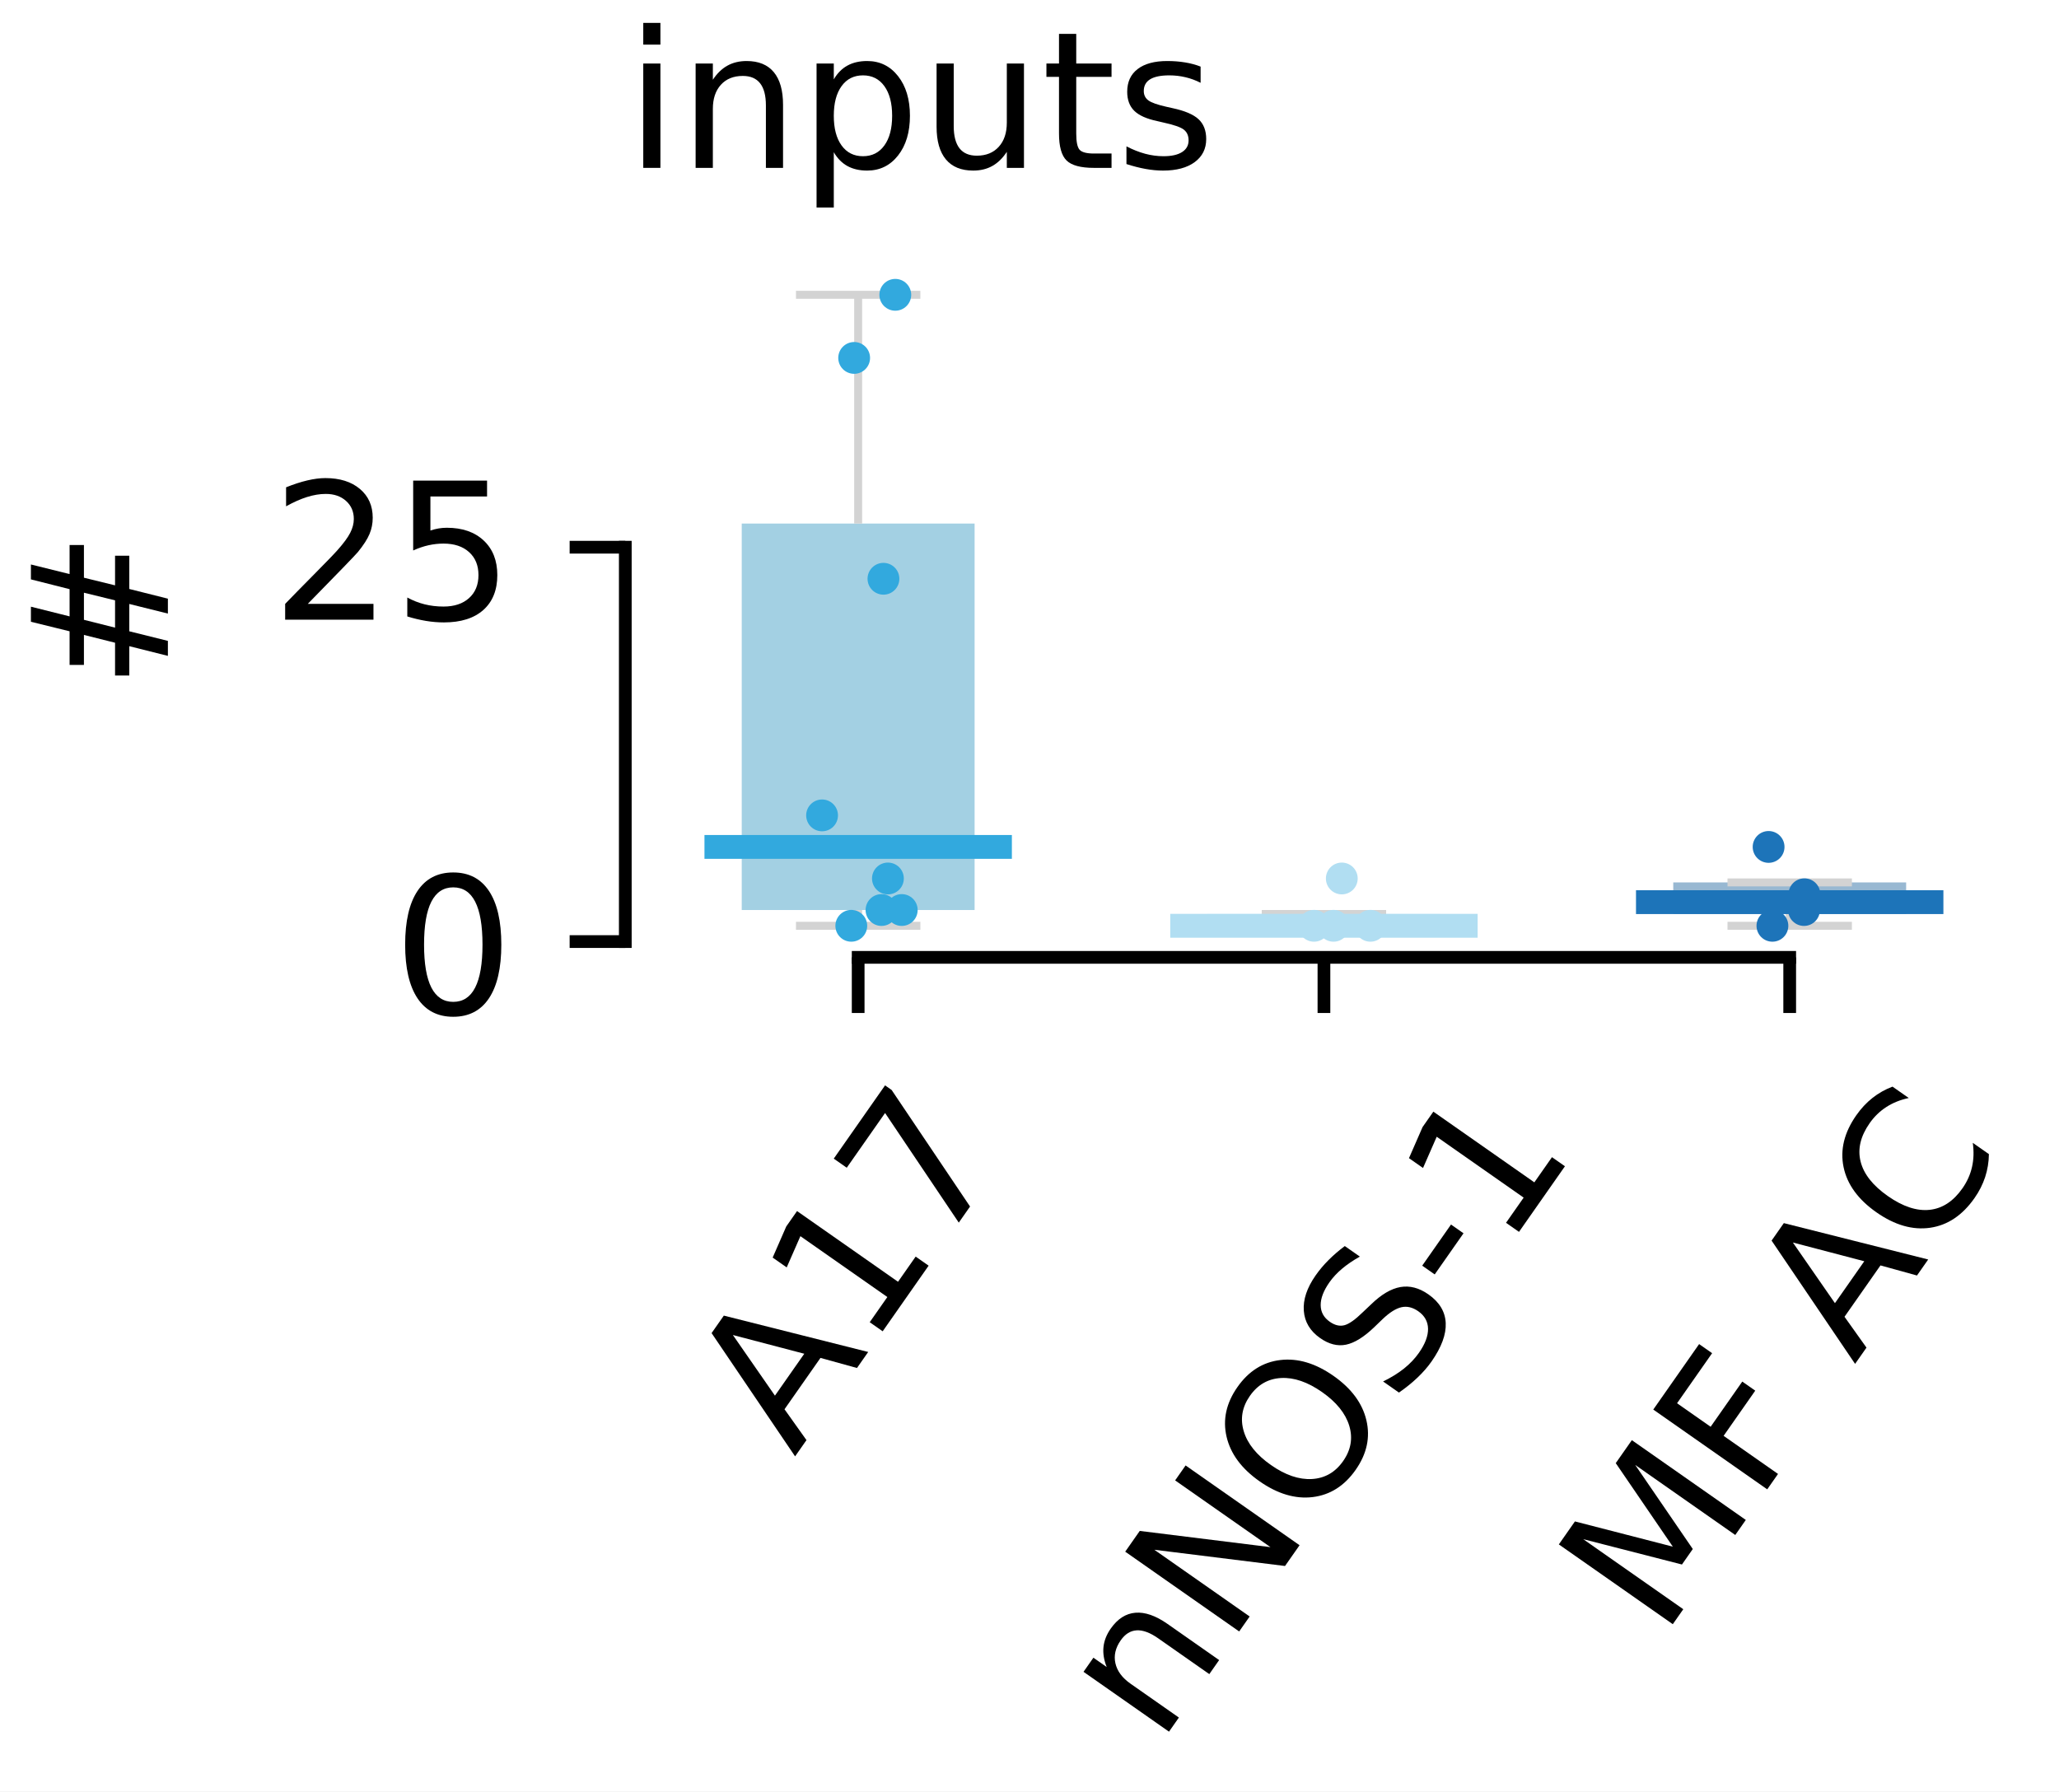
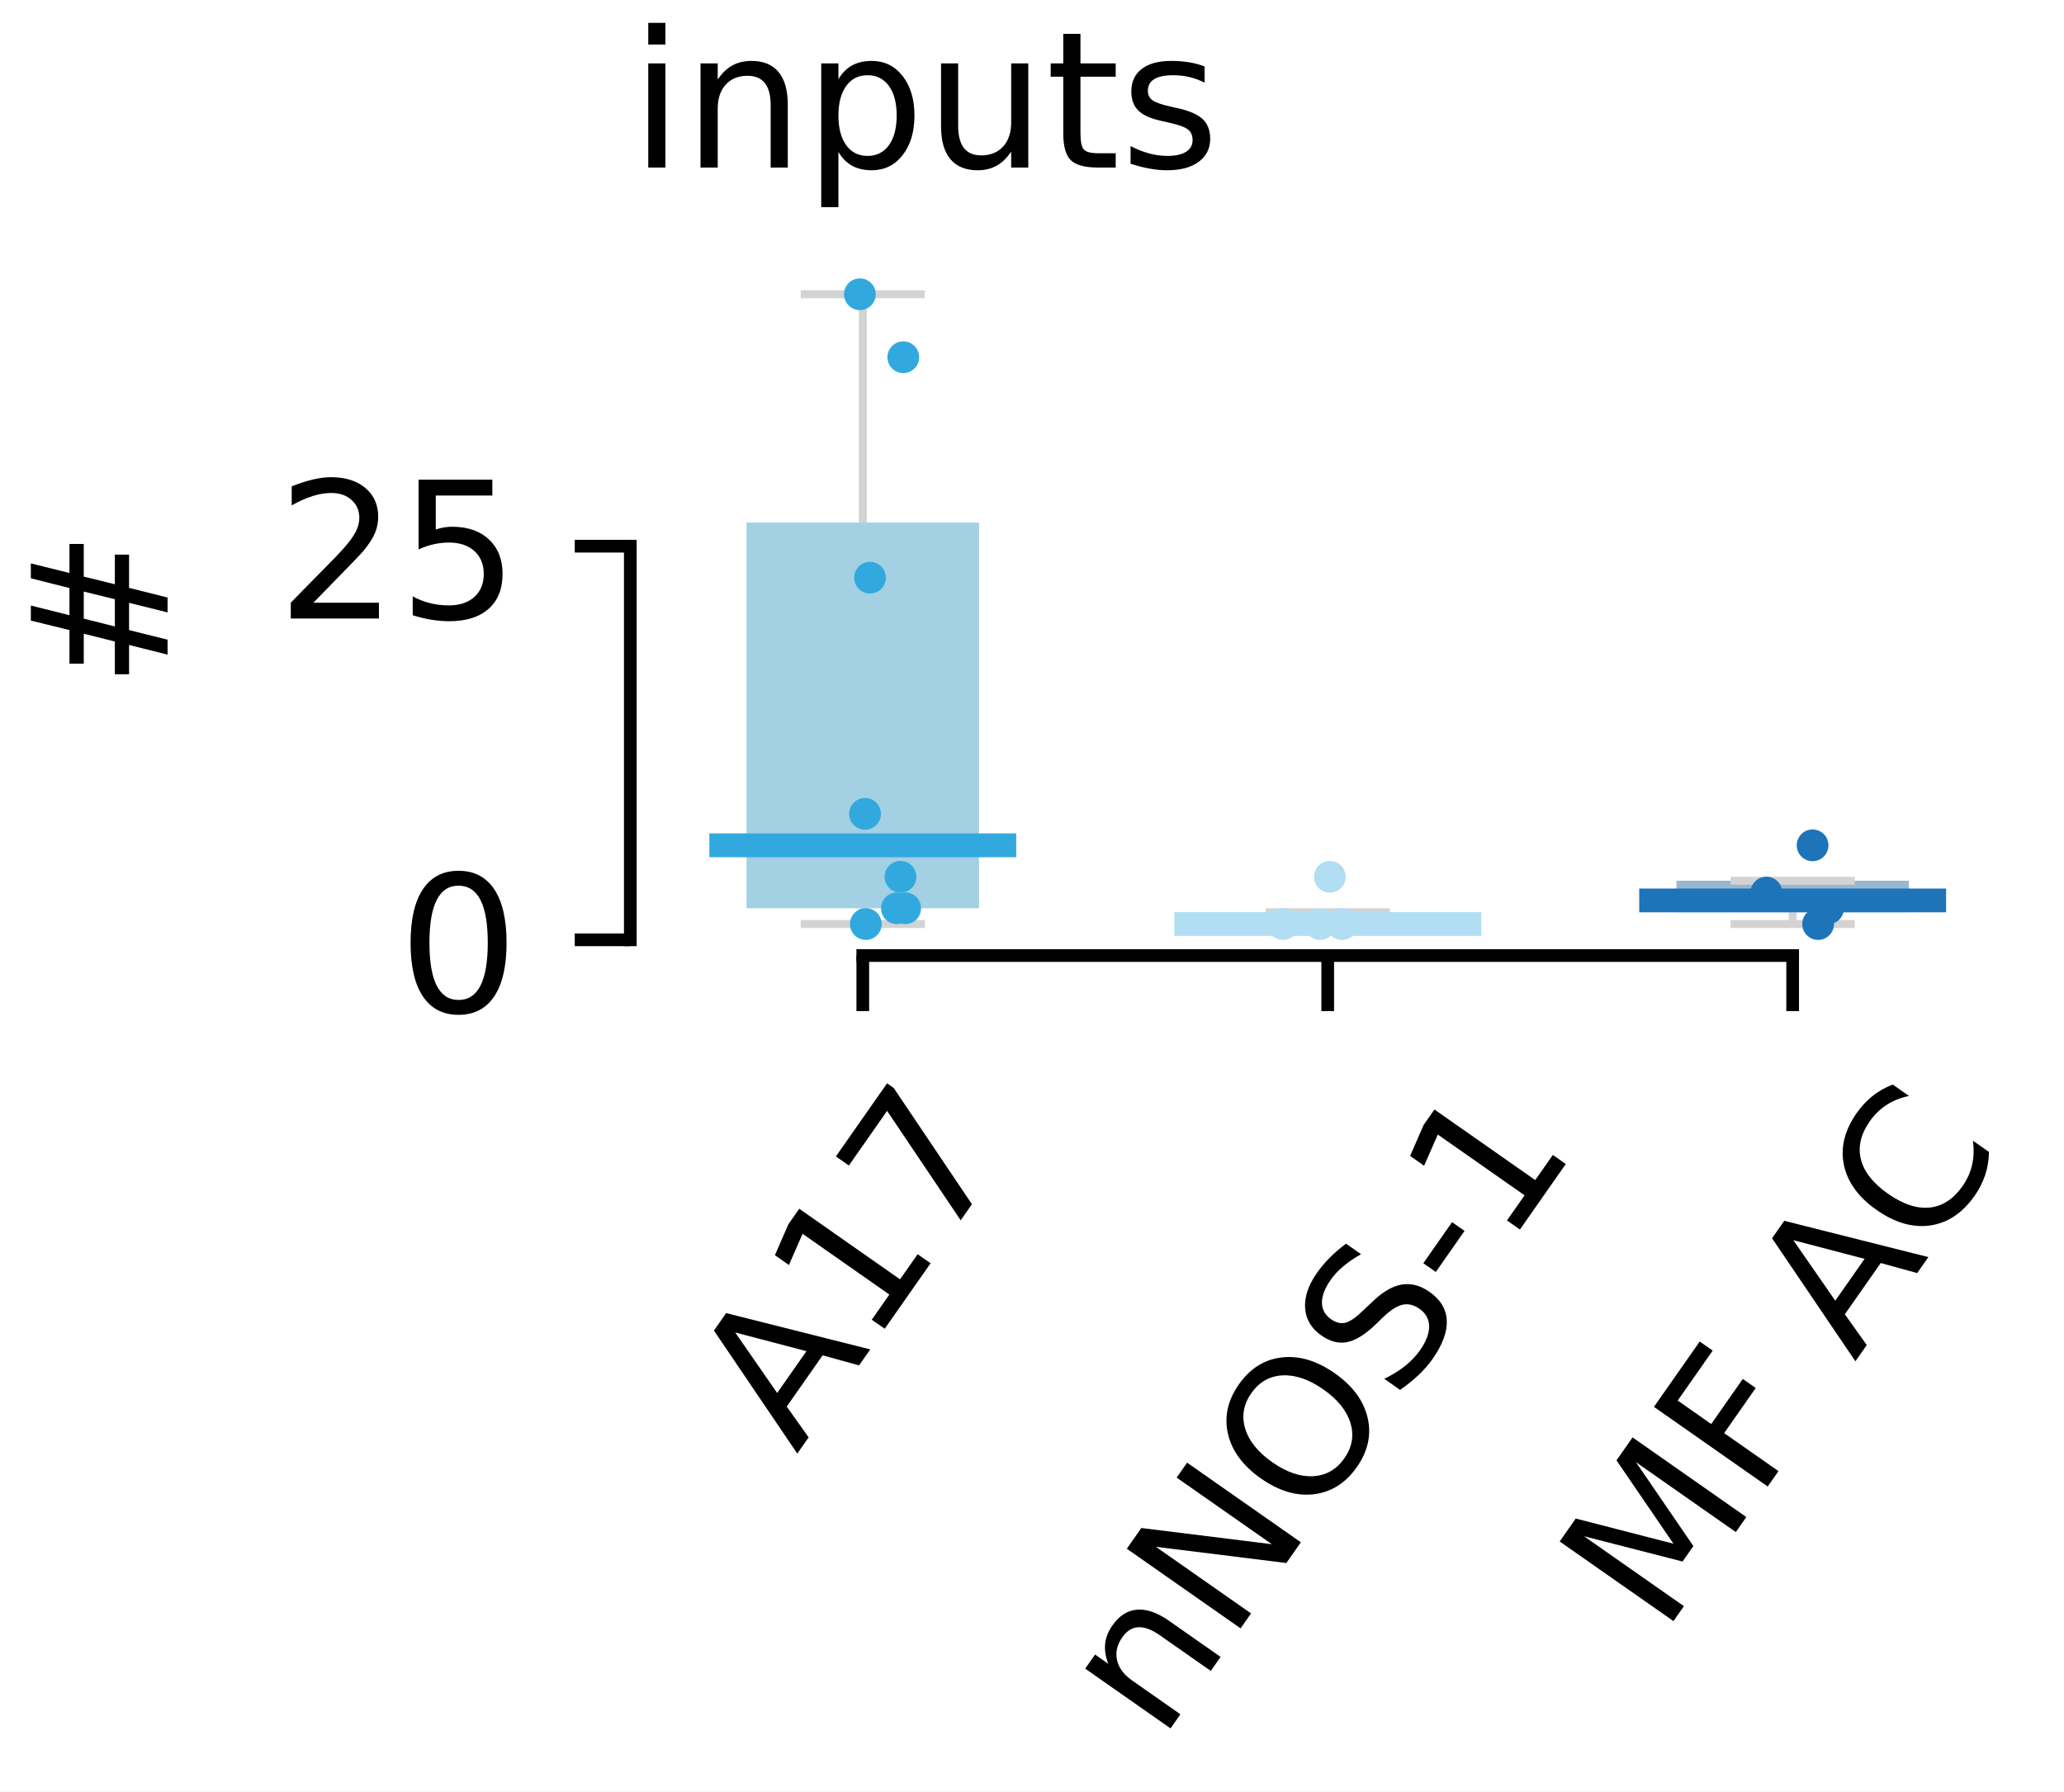
- <svg xmlns="http://www.w3.org/2000/svg" xmlns:xlink="http://www.w3.org/1999/xlink" width="129.488pt" height="112.676pt" viewBox="0 0 129.488 112.676" version="1.1">
+ <svg xmlns="http://www.w3.org/2000/svg" xmlns:xlink="http://www.w3.org/1999/xlink" width="130.033pt" height="112.897pt" viewBox="0 0 130.033 112.897" version="1.1">
  <defs>
    <style type="text/css">*{stroke-linejoin: round; stroke-linecap: butt}</style>
  </defs>
  <g id="figure_1">
    <g id="patch_1">
-       <path d="M 0 112.676  L 129.488 112.676  L 129.488 0  L 0 0  z " style="fill: #ffffff" />
+       <path d="M 0 112.897  L 130.033 112.897  L 130.033 0  L 0 0  z " style="fill: #ffffff" />
    </g>
    <g id="axes_1">
      <g id="patch_2">
-         <path d="M 39.324 60.212  L 127.198 60.212  L 127.198 16.558  L 39.324 16.558  z " style="fill: #ffffff" />
+         <path d="M 39.71 60.212  L 127.584 60.212  L 127.584 16.558  L 39.71 16.558  z " style="fill: #ffffff" />
      </g>
      <g id="matplotlib.axis_1">
        <g id="xtick_1">
          <g id="line2d_1">
            <defs>
-               <path id="mb92d33b26d" d="M 0 0  L 0 3.5  " style="stroke: #000000; stroke-width: 0.8" />
+               <path id="m9e0cc4637c" d="M 0 0  L 0 3.5  " style="stroke: #000000; stroke-width: 0.8" />
            </defs>
            <g>
-               <use xlink:href="#mb92d33b26d" x="53.969" y="60.212" style="stroke: #000000; stroke-width: 0.8" />
+               <use xlink:href="#m9e0cc4637c" x="54.356" y="60.212" style="stroke: #000000; stroke-width: 0.8" />
            </g>
          </g>
          <g id="text_1">
-             <g transform="translate(49.94841 91.67428) rotate(-55) scale(0.12 -0.12)">
-               <defs>
-                 <path id="DejaVuSans-41" d="M 2188 4044  L 1331 1722  L 3047 1722  L 2188 4044  z M 1831 4666  L 2547 4666  L 4325 0  L 3669 0  L 3244 1197  L 1141 1197  L 716 0  L 50 0  L 1831 4666  z " transform="scale(0.015625)" />
-                 <path id="DejaVuSans-31" d="M 794 531  L 1825 531  L 1825 4091  L 703 3866  L 703 4441  L 1819 4666  L 2450 4666  L 2450 531  L 3481 531  L 3481 0  L 794 0  L 794 531  z " transform="scale(0.015625)" />
-                 <path id="DejaVuSans-37" d="M 525 4666  L 3525 4666  L 3525 4397  L 1831 0  L 1172 0  L 2766 4134  L 525 4134  L 525 4666  z " transform="scale(0.015625)" />
-               </defs>
-               <use xlink:href="#DejaVuSans-41" />
-               <use xlink:href="#DejaVuSans-31" transform="translate(68.4082 0)" />
-               <use xlink:href="#DejaVuSans-37" transform="translate(132.0312 0)" />
+             <g transform="translate(50.17569 91.67374) rotate(-55) scale(0.12 -0.12)">
+               <defs>
+                 <path id="DejaVuSans-24" d="M 2188 4044  L 1331 1722  L 3047 1722  L 2188 4044  z M 1831 4666  L 2547 4666  L 4325 0  L 3669 0  L 3244 1197  L 1141 1197  L 716 0  L 50 0  L 1831 4666  z " transform="scale(0.015625)" />
+                 <path id="DejaVuSans-14" d="M 794 531  L 1825 531  L 1825 4091  L 703 3866  L 703 4441  L 1819 4666  L 2450 4666  L 2450 531  L 3481 531  L 3481 0  L 794 0  L 794 531  z " transform="scale(0.015625)" />
+                 <path id="DejaVuSans-1a" d="M 525 4666  L 3525 4666  L 3525 4397  L 1831 0  L 1172 0  L 2766 4134  L 525 4134  L 525 4666  z " transform="scale(0.015625)" />
+               </defs>
+               <use xlink:href="#DejaVuSans-24" />
+               <use xlink:href="#DejaVuSans-14" transform="translate(68.40625 0)" />
+               <use xlink:href="#DejaVuSans-1a" transform="translate(132.0312 0)" />
            </g>
          </g>
        </g>
        <g id="xtick_2">
          <g id="line2d_2">
            <g>
-               <use xlink:href="#mb92d33b26d" x="83.261" y="60.212" style="stroke: #000000; stroke-width: 0.8" />
+               <use xlink:href="#m9e0cc4637c" x="83.647" y="60.212" style="stroke: #000000; stroke-width: 0.8" />
            </g>
          </g>
          <g id="text_2">
-             <g transform="translate(72.89241 109.8042) rotate(-55) scale(0.12 -0.12)">
-               <defs>
-                 <path id="DejaVuSans-6e" d="M 3513 2113  L 3513 0  L 2938 0  L 2938 2094  Q 2938 2591 2744 2837  Q 2550 3084 2163 3084  Q 1697 3084 1428 2787  Q 1159 2491 1159 1978  L 1159 0  L 581 0  L 581 3500  L 1159 3500  L 1159 2956  Q 1366 3272 1645 3428  Q 1925 3584 2291 3584  Q 2894 3584 3203 3211  Q 3513 2838 3513 2113  z " transform="scale(0.015625)" />
-                 <path id="DejaVuSans-4e" d="M 628 4666  L 1478 4666  L 3547 763  L 3547 4666  L 4159 4666  L 4159 0  L 3309 0  L 1241 3903  L 1241 0  L 628 0  L 628 4666  z " transform="scale(0.015625)" />
-                 <path id="DejaVuSans-4f" d="M 2522 4238  Q 1834 4238 1429 3725  Q 1025 3213 1025 2328  Q 1025 1447 1429 934  Q 1834 422 2522 422  Q 3209 422 3611 934  Q 4013 1447 4013 2328  Q 4013 3213 3611 3725  Q 3209 4238 2522 4238  z M 2522 4750  Q 3503 4750 4090 4092  Q 4678 3434 4678 2328  Q 4678 1225 4090 567  Q 3503 -91 2522 -91  Q 1538 -91 948 565  Q 359 1222 359 2328  Q 359 3434 948 4092  Q 1538 4750 2522 4750  z " transform="scale(0.015625)" />
-                 <path id="DejaVuSans-53" d="M 3425 4513  L 3425 3897  Q 3066 4069 2747 4153  Q 2428 4238 2131 4238  Q 1616 4238 1336 4038  Q 1056 3838 1056 3469  Q 1056 3159 1242 3001  Q 1428 2844 1947 2747  L 2328 2669  Q 3034 2534 3370 2195  Q 3706 1856 3706 1288  Q 3706 609 3251 259  Q 2797 -91 1919 -91  Q 1588 -91 1214 -16  Q 841 59 441 206  L 441 856  Q 825 641 1194 531  Q 1563 422 1919 422  Q 2459 422 2753 634  Q 3047 847 3047 1241  Q 3047 1584 2836 1778  Q 2625 1972 2144 2069  L 1759 2144  Q 1053 2284 737 2584  Q 422 2884 422 3419  Q 422 4038 858 4394  Q 1294 4750 2059 4750  Q 2388 4750 2728 4690  Q 3069 4631 3425 4513  z " transform="scale(0.015625)" />
-                 <path id="DejaVuSans-2d" d="M 313 2009  L 1997 2009  L 1997 1497  L 313 1497  L 313 2009  z " transform="scale(0.015625)" />
-               </defs>
-               <use xlink:href="#DejaVuSans-6e" />
-               <use xlink:href="#DejaVuSans-4e" transform="translate(63.37891 0)" />
-               <use xlink:href="#DejaVuSans-4f" transform="translate(138.1836 0)" />
-               <use xlink:href="#DejaVuSans-53" transform="translate(216.8945 0)" />
-               <use xlink:href="#DejaVuSans-2d" transform="translate(280.3711 0)" />
-               <use xlink:href="#DejaVuSans-31" transform="translate(316.4551 0)" />
+             <g transform="translate(73.11969 109.8036) rotate(-55) scale(0.12 -0.12)">
+               <defs>
+                 <path id="DejaVuSans-51" d="M 3513 2113  L 3513 0  L 2938 0  L 2938 2094  Q 2938 2591 2744 2837  Q 2550 3084 2163 3084  Q 1697 3084 1428 2787  Q 1159 2491 1159 1978  L 1159 0  L 581 0  L 581 3500  L 1159 3500  L 1159 2956  Q 1366 3272 1645 3428  Q 1925 3584 2291 3584  Q 2894 3584 3203 3211  Q 3513 2838 3513 2113  z " transform="scale(0.015625)" />
+                 <path id="DejaVuSans-31" d="M 628 4666  L 1478 4666  L 3547 763  L 3547 4666  L 4159 4666  L 4159 0  L 3309 0  L 1241 3903  L 1241 0  L 628 0  L 628 4666  z " transform="scale(0.015625)" />
+                 <path id="DejaVuSans-32" d="M 2522 4238  Q 1834 4238 1429 3725  Q 1025 3213 1025 2328  Q 1025 1447 1429 934  Q 1834 422 2522 422  Q 3209 422 3611 934  Q 4013 1447 4013 2328  Q 4013 3213 3611 3725  Q 3209 4238 2522 4238  z M 2522 4750  Q 3503 4750 4090 4092  Q 4678 3434 4678 2328  Q 4678 1225 4090 567  Q 3503 -91 2522 -91  Q 1538 -91 948 565  Q 359 1222 359 2328  Q 359 3434 948 4092  Q 1538 4750 2522 4750  z " transform="scale(0.015625)" />
+                 <path id="DejaVuSans-36" d="M 3425 4513  L 3425 3897  Q 3066 4069 2747 4153  Q 2428 4238 2131 4238  Q 1616 4238 1336 4038  Q 1056 3838 1056 3469  Q 1056 3159 1242 3001  Q 1428 2844 1947 2747  L 2328 2669  Q 3034 2534 3370 2195  Q 3706 1856 3706 1288  Q 3706 609 3251 259  Q 2797 -91 1919 -91  Q 1588 -91 1214 -16  Q 841 59 441 206  L 441 856  Q 825 641 1194 531  Q 1563 422 1919 422  Q 2459 422 2753 634  Q 3047 847 3047 1241  Q 3047 1584 2836 1778  Q 2625 1972 2144 2069  L 1759 2144  Q 1053 2284 737 2584  Q 422 2884 422 3419  Q 422 4038 858 4394  Q 1294 4750 2059 4750  Q 2388 4750 2728 4690  Q 3069 4631 3425 4513  z " transform="scale(0.015625)" />
+                 <path id="DejaVuSans-10" d="M 313 2009  L 1997 2009  L 1997 1497  L 313 1497  L 313 2009  z " transform="scale(0.015625)" />
+               </defs>
+               <use xlink:href="#DejaVuSans-51" />
+               <use xlink:href="#DejaVuSans-31" transform="translate(63.375 0)" />
+               <use xlink:href="#DejaVuSans-32" transform="translate(138.1875 0)" />
+               <use xlink:href="#DejaVuSans-36" transform="translate(216.9062 0)" />
+               <use xlink:href="#DejaVuSans-10" transform="translate(280.3906 0)" />
+               <use xlink:href="#DejaVuSans-14" transform="translate(316.4688 0)" />
            </g>
          </g>
        </g>
        <g id="xtick_3">
          <g id="line2d_3">
            <g>
-               <use xlink:href="#mb92d33b26d" x="112.552" y="60.212" style="stroke: #000000; stroke-width: 0.8" />
+               <use xlink:href="#m9e0cc4637c" x="112.938" y="60.212" style="stroke: #000000; stroke-width: 0.8" />
            </g>
          </g>
          <g id="text_3">
-             <g transform="translate(104.525 103.1168) rotate(-55) scale(0.12 -0.12)">
-               <defs>
-                 <path id="DejaVuSans-4d" d="M 628 4666  L 1569 4666  L 2759 1491  L 3956 4666  L 4897 4666  L 4897 0  L 4281 0  L 4281 4097  L 3078 897  L 2444 897  L 1241 4097  L 1241 0  L 628 0  L 628 4666  z " transform="scale(0.015625)" />
-                 <path id="DejaVuSans-46" d="M 628 4666  L 3309 4666  L 3309 4134  L 1259 4134  L 1259 2759  L 3109 2759  L 3109 2228  L 1259 2228  L 1259 0  L 628 0  L 628 4666  z " transform="scale(0.015625)" />
-                 <path id="DejaVuSans-20" transform="scale(0.015625)" />
-                 <path id="DejaVuSans-43" d="M 4122 4306  L 4122 3641  Q 3803 3938 3442 4084  Q 3081 4231 2675 4231  Q 1875 4231 1450 3742  Q 1025 3253 1025 2328  Q 1025 1406 1450 917  Q 1875 428 2675 428  Q 3081 428 3442 575  Q 3803 722 4122 1019  L 4122 359  Q 3791 134 3420 21  Q 3050 -91 2638 -91  Q 1578 -91 968 557  Q 359 1206 359 2328  Q 359 3453 968 4101  Q 1578 4750 2638 4750  Q 3056 4750 3426 4639  Q 3797 4528 4122 4306  z " transform="scale(0.015625)" />
-               </defs>
-               <use xlink:href="#DejaVuSans-4d" />
-               <use xlink:href="#DejaVuSans-46" transform="translate(86.2793 0)" />
-               <use xlink:href="#DejaVuSans-20" transform="translate(143.7988 0)" />
-               <use xlink:href="#DejaVuSans-41" transform="translate(175.5859 0)" />
-               <use xlink:href="#DejaVuSans-43" transform="translate(242.2441 0)" />
+             <g transform="translate(104.7523 103.1163) rotate(-55) scale(0.12 -0.12)">
+               <defs>
+                 <path id="DejaVuSans-30" d="M 628 4666  L 1569 4666  L 2759 1491  L 3956 4666  L 4897 4666  L 4897 0  L 4281 0  L 4281 4097  L 3078 897  L 2444 897  L 1241 4097  L 1241 0  L 628 0  L 628 4666  z " transform="scale(0.015625)" />
+                 <path id="DejaVuSans-29" d="M 628 4666  L 3309 4666  L 3309 4134  L 1259 4134  L 1259 2759  L 3109 2759  L 3109 2228  L 1259 2228  L 1259 0  L 628 0  L 628 4666  z " transform="scale(0.015625)" />
+                 <path id="DejaVuSans-3" transform="scale(0.015625)" />
+                 <path id="DejaVuSans-26" d="M 4122 4306  L 4122 3641  Q 3803 3938 3442 4084  Q 3081 4231 2675 4231  Q 1875 4231 1450 3742  Q 1025 3253 1025 2328  Q 1025 1406 1450 917  Q 1875 428 2675 428  Q 3081 428 3442 575  Q 3803 722 4122 1019  L 4122 359  Q 3791 134 3420 21  Q 3050 -91 2638 -91  Q 1578 -91 968 557  Q 359 1206 359 2328  Q 359 3453 968 4101  Q 1578 4750 2638 4750  Q 3056 4750 3426 4639  Q 3797 4528 4122 4306  z " transform="scale(0.015625)" />
+               </defs>
+               <use xlink:href="#DejaVuSans-30" />
+               <use xlink:href="#DejaVuSans-29" transform="translate(86.28125 0)" />
+               <use xlink:href="#DejaVuSans-3" transform="translate(143.7969 0)" />
+               <use xlink:href="#DejaVuSans-24" transform="translate(175.5781 0)" />
+               <use xlink:href="#DejaVuSans-26" transform="translate(242.2344 0)" />
            </g>
          </g>
        </g>
      </g>
      <g id="matplotlib.axis_2">
        <g id="ytick_1">
          <g id="line2d_4">
            <defs>
-               <path id="mf2dbd1fe71" d="M 0 0  L -3.5 0  " style="stroke: #000000; stroke-width: 0.8" />
+               <path id="mb44d41c702" d="M 0 0  L -3.5 0  " style="stroke: #000000; stroke-width: 0.8" />
            </defs>
            <g>
-               <use xlink:href="#mf2dbd1fe71" x="39.324" y="59.22" style="stroke: #000000; stroke-width: 0.8" />
+               <use xlink:href="#mb44d41c702" x="39.71" y="59.22" style="stroke: #000000; stroke-width: 0.8" />
            </g>
          </g>
          <g id="text_4">
-             <g transform="translate(24.68875 63.7786) scale(0.12 -0.12)">
-               <defs>
-                 <path id="DejaVuSans-30" d="M 2034 4250  Q 1547 4250 1301 3770  Q 1056 3291 1056 2328  Q 1056 1369 1301 889  Q 1547 409 2034 409  Q 2525 409 2770 889  Q 3016 1369 3016 2328  Q 3016 3291 2770 3770  Q 2525 4250 2034 4250  z M 2034 4750  Q 2819 4750 3233 4129  Q 3647 3509 3647 2328  Q 3647 1150 3233 529  Q 2819 -91 2034 -91  Q 1250 -91 836 529  Q 422 1150 422 2328  Q 422 3509 836 4129  Q 1250 4750 2034 4750  z " transform="scale(0.015625)" />
-               </defs>
-               <use xlink:href="#DejaVuSans-30" />
+             <g transform="translate(25.075 63.77814) scale(0.12 -0.12)">
+               <defs>
+                 <path id="DejaVuSans-13" d="M 2034 4250  Q 1547 4250 1301 3770  Q 1056 3291 1056 2328  Q 1056 1369 1301 889  Q 1547 409 2034 409  Q 2525 409 2770 889  Q 3016 1369 3016 2328  Q 3016 3291 2770 3770  Q 2525 4250 2034 4250  z M 2034 4750  Q 2819 4750 3233 4129  Q 3647 3509 3647 2328  Q 3647 1150 3233 529  Q 2819 -91 2034 -91  Q 1250 -91 836 529  Q 422 1150 422 2328  Q 422 3509 836 4129  Q 1250 4750 2034 4750  z " transform="scale(0.015625)" />
+               </defs>
+               <use xlink:href="#DejaVuSans-13" />
            </g>
          </g>
        </g>
        <g id="ytick_2">
          <g id="line2d_5">
            <g>
-               <use xlink:href="#mf2dbd1fe71" x="39.324" y="34.416" style="stroke: #000000; stroke-width: 0.8" />
+               <use xlink:href="#mb44d41c702" x="39.71" y="34.416" style="stroke: #000000; stroke-width: 0.8" />
            </g>
          </g>
          <g id="text_5">
-             <g transform="translate(17.05375 38.97545) scale(0.12 -0.12)">
-               <defs>
-                 <path id="DejaVuSans-32" d="M 1228 531  L 3431 531  L 3431 0  L 469 0  L 469 531  Q 828 903 1448 1529  Q 2069 2156 2228 2338  Q 2531 2678 2651 2914  Q 2772 3150 2772 3378  Q 2772 3750 2511 3984  Q 2250 4219 1831 4219  Q 1534 4219 1204 4116  Q 875 4013 500 3803  L 500 4441  Q 881 4594 1212 4672  Q 1544 4750 1819 4750  Q 2544 4750 2975 4387  Q 3406 4025 3406 3419  Q 3406 3131 3298 2873  Q 3191 2616 2906 2266  Q 2828 2175 2409 1742  Q 1991 1309 1228 531  z " transform="scale(0.015625)" />
-                 <path id="DejaVuSans-35" d="M 691 4666  L 3169 4666  L 3169 4134  L 1269 4134  L 1269 2991  Q 1406 3038 1543 3061  Q 1681 3084 1819 3084  Q 2600 3084 3056 2656  Q 3513 2228 3513 1497  Q 3513 744 3044 326  Q 2575 -91 1722 -91  Q 1428 -91 1123 -41  Q 819 9 494 109  L 494 744  Q 775 591 1075 516  Q 1375 441 1709 441  Q 2250 441 2565 725  Q 2881 1009 2881 1497  Q 2881 1984 2565 2268  Q 2250 2553 1709 2553  Q 1456 2553 1204 2497  Q 953 2441 691 2322  L 691 4666  z " transform="scale(0.015625)" />
-               </defs>
-               <use xlink:href="#DejaVuSans-32" />
-               <use xlink:href="#DejaVuSans-35" transform="translate(63.62305 0)" />
+             <g transform="translate(17.44 38.97499) scale(0.12 -0.12)">
+               <defs>
+                 <path id="DejaVuSans-15" d="M 1228 531  L 3431 531  L 3431 0  L 469 0  L 469 531  Q 828 903 1448 1529  Q 2069 2156 2228 2338  Q 2531 2678 2651 2914  Q 2772 3150 2772 3378  Q 2772 3750 2511 3984  Q 2250 4219 1831 4219  Q 1534 4219 1204 4116  Q 875 4013 500 3803  L 500 4441  Q 881 4594 1212 4672  Q 1544 4750 1819 4750  Q 2544 4750 2975 4387  Q 3406 4025 3406 3419  Q 3406 3131 3298 2873  Q 3191 2616 2906 2266  Q 2828 2175 2409 1742  Q 1991 1309 1228 531  z " transform="scale(0.015625)" />
+                 <path id="DejaVuSans-18" d="M 691 4666  L 3169 4666  L 3169 4134  L 1269 4134  L 1269 2991  Q 1406 3038 1543 3061  Q 1681 3084 1819 3084  Q 2600 3084 3056 2656  Q 3513 2228 3513 1497  Q 3513 744 3044 326  Q 2575 -91 1722 -91  Q 1428 -91 1123 -41  Q 819 9 494 109  L 494 744  Q 775 591 1075 516  Q 1375 441 1709 441  Q 2250 441 2565 725  Q 2881 1009 2881 1497  Q 2881 1984 2565 2268  Q 2250 2553 1709 2553  Q 1456 2553 1204 2497  Q 953 2441 691 2322  L 691 4666  z " transform="scale(0.015625)" />
+               </defs>
+               <use xlink:href="#DejaVuSans-15" />
+               <use xlink:href="#DejaVuSans-18" transform="translate(63.625 0)" />
            </g>
          </g>
        </g>
        <g id="text_6">
-           <g transform="translate(10.55813 43.41271) rotate(-90) scale(0.12 -0.12)">
+           <g transform="translate(10.55719 43.41271) rotate(-90) scale(0.12 -0.12)">
            <defs>
-               <path id="DejaVuSans-23" d="M 3272 2816  L 2363 2816  L 2100 1772  L 3016 1772  L 3272 2816  z M 2803 4594  L 2478 3297  L 3391 3297  L 3719 4594  L 4219 4594  L 3897 3297  L 4872 3297  L 4872 2816  L 3775 2816  L 3519 1772  L 4513 1772  L 4513 1294  L 3397 1294  L 3072 0  L 2572 0  L 2894 1294  L 1978 1294  L 1656 0  L 1153 0  L 1478 1294  L 494 1294  L 494 1772  L 1594 1772  L 1856 2816  L 850 2816  L 850 3297  L 1978 3297  L 2297 4594  L 2803 4594  z " transform="scale(0.015625)" />
+               <path id="DejaVuSans-6" d="M 3272 2816  L 2363 2816  L 2100 1772  L 3016 1772  L 3272 2816  z M 2803 4594  L 2478 3297  L 3391 3297  L 3719 4594  L 4219 4594  L 3897 3297  L 4872 3297  L 4872 2816  L 3775 2816  L 3519 1772  L 4513 1772  L 4513 1294  L 3397 1294  L 3072 0  L 2572 0  L 2894 1294  L 1978 1294  L 1656 0  L 1153 0  L 1478 1294  L 494 1294  L 494 1772  L 1594 1772  L 1856 2816  L 850 2816  L 850 3297  L 1978 3297  L 2297 4594  L 2803 4594  z " transform="scale(0.015625)" />
            </defs>
-             <use xlink:href="#DejaVuSans-23" />
+             <use xlink:href="#DejaVuSans-6" />
          </g>
        </g>
      </g>
      <g id="patch_3">
-         <path d="M 46.647 57.235  L 61.292 57.235  L 61.292 32.928  L 46.647 32.928  L 46.647 57.235  z " clip-path="url(#p7cc49c3bf7)" style="fill: #48a1c8; opacity: 0.5" />
+         <path d="M 47.033 57.235  L 61.679 57.235  L 61.679 32.928  L 47.033 32.928  L 47.033 57.235  z " clip-path="url(#pa7738057f3)" style="fill: #48a1c8; opacity: 0.5" />
      </g>
      <g id="line2d_6">
-         <path d="M 53.969 57.235  L 53.969 58.227  " clip-path="url(#p7cc49c3bf7)" style="fill: none; stroke: #d3d3d3; stroke-width: 0.5" />
+         <path d="M 54.356 57.235  L 54.356 58.227  " clip-path="url(#pa7738057f3)" style="fill: none; stroke: #d3d3d3; stroke-width: 0.5" />
      </g>
      <g id="line2d_7">
-         <path d="M 53.969 32.928  L 53.969 18.542  " clip-path="url(#p7cc49c3bf7)" style="fill: none; stroke: #d3d3d3; stroke-width: 0.5" />
+         <path d="M 54.356 32.928  L 54.356 18.542  " clip-path="url(#pa7738057f3)" style="fill: none; stroke: #d3d3d3; stroke-width: 0.5" />
      </g>
      <g id="line2d_8">
-         <path d="M 50.308 58.227  L 57.631 58.227  " clip-path="url(#p7cc49c3bf7)" style="fill: none; stroke: #d3d3d3; stroke-width: 0.5; stroke-linecap: square" />
+         <path d="M 50.694 58.227  L 58.017 58.227  " clip-path="url(#pa7738057f3)" style="fill: none; stroke: #d3d3d3; stroke-width: 0.5; stroke-linecap: square" />
      </g>
      <g id="line2d_9">
-         <path d="M 50.308 18.542  L 57.631 18.542  " clip-path="url(#p7cc49c3bf7)" style="fill: none; stroke: #d3d3d3; stroke-width: 0.5; stroke-linecap: square" />
+         <path d="M 50.694 18.542  L 58.017 18.542  " clip-path="url(#pa7738057f3)" style="fill: none; stroke: #d3d3d3; stroke-width: 0.5; stroke-linecap: square" />
      </g>
      <g id="patch_4">
-         <path d="M 105.229 57.483  L 119.875 57.483  L 119.875 55.499  L 105.229 55.499  L 105.229 57.483  z " clip-path="url(#p7cc49c3bf7)" style="fill: #3172a5; opacity: 0.5" />
+         <path d="M 105.616 57.483  L 120.261 57.483  L 120.261 55.499  L 105.616 55.499  L 105.616 57.483  z " clip-path="url(#pa7738057f3)" style="fill: #3172a5; opacity: 0.5" />
      </g>
      <g id="line2d_10">
-         <path d="M 112.552 57.483  L 112.552 58.227  " clip-path="url(#p7cc49c3bf7)" style="fill: none; stroke: #d3d3d3; stroke-width: 0.5" />
+         <path d="M 112.938 57.483  L 112.938 58.227  " clip-path="url(#pa7738057f3)" style="fill: none; stroke: #d3d3d3; stroke-width: 0.5" />
      </g>
      <g id="line2d_11">
-         <path d="M 112.552 55.499  L 112.552 55.499  " clip-path="url(#p7cc49c3bf7)" style="fill: none; stroke: #d3d3d3; stroke-width: 0.5" />
+         <path d="M 112.938 55.499  L 112.938 55.499  " clip-path="url(#pa7738057f3)" style="fill: none; stroke: #d3d3d3; stroke-width: 0.5" />
      </g>
      <g id="line2d_12">
-         <path d="M 108.891 58.227  L 116.214 58.227  " clip-path="url(#p7cc49c3bf7)" style="fill: none; stroke: #d3d3d3; stroke-width: 0.5; stroke-linecap: square" />
+         <path d="M 109.277 58.227  L 116.6 58.227  " clip-path="url(#pa7738057f3)" style="fill: none; stroke: #d3d3d3; stroke-width: 0.5; stroke-linecap: square" />
      </g>
      <g id="line2d_13">
-         <path d="M 108.891 55.499  L 116.214 55.499  " clip-path="url(#p7cc49c3bf7)" style="fill: none; stroke: #d3d3d3; stroke-width: 0.5; stroke-linecap: square" />
+         <path d="M 109.277 55.499  L 116.6 55.499  " clip-path="url(#pa7738057f3)" style="fill: none; stroke: #d3d3d3; stroke-width: 0.5; stroke-linecap: square" />
      </g>
      <g id="patch_5">
-         <path d="M 75.938 58.227  L 90.584 58.227  L 90.584 57.483  L 75.938 57.483  L 75.938 58.227  z " clip-path="url(#p7cc49c3bf7)" style="fill: #b9dbea; opacity: 0.5" />
+         <path d="M 76.324 58.227  L 90.97 58.227  L 90.97 57.483  L 76.324 57.483  L 76.324 58.227  z " clip-path="url(#pa7738057f3)" style="fill: #b9dbea; opacity: 0.5" />
      </g>
      <g id="line2d_14">
-         <path d="M 83.261 58.227  L 83.261 58.227  " clip-path="url(#p7cc49c3bf7)" style="fill: none; stroke: #d3d3d3; stroke-width: 0.5" />
+         <path d="M 83.647 58.227  L 83.647 58.227  " clip-path="url(#pa7738057f3)" style="fill: none; stroke: #d3d3d3; stroke-width: 0.5" />
      </g>
      <g id="line2d_15">
-         <path d="M 83.261 57.483  L 83.261 57.483  " clip-path="url(#p7cc49c3bf7)" style="fill: none; stroke: #d3d3d3; stroke-width: 0.5" />
+         <path d="M 83.647 57.483  L 83.647 57.483  " clip-path="url(#pa7738057f3)" style="fill: none; stroke: #d3d3d3; stroke-width: 0.5" />
      </g>
      <g id="line2d_16">
-         <path d="M 79.599 58.227  L 86.922 58.227  " clip-path="url(#p7cc49c3bf7)" style="fill: none; stroke: #d3d3d3; stroke-width: 0.5; stroke-linecap: square" />
+         <path d="M 79.986 58.227  L 87.308 58.227  " clip-path="url(#pa7738057f3)" style="fill: none; stroke: #d3d3d3; stroke-width: 0.5; stroke-linecap: square" />
      </g>
      <g id="line2d_17">
-         <path d="M 79.599 57.483  L 86.922 57.483  " clip-path="url(#p7cc49c3bf7)" style="fill: none; stroke: #d3d3d3; stroke-width: 0.5; stroke-linecap: square" />
+         <path d="M 79.986 57.483  L 87.308 57.483  " clip-path="url(#pa7738057f3)" style="fill: none; stroke: #d3d3d3; stroke-width: 0.5; stroke-linecap: square" />
      </g>
      <g id="line2d_18">
-         <path d="M 46.647 53.267  L 61.292 53.267  " clip-path="url(#p7cc49c3bf7)" style="fill: none" />
+         <path d="M 47.033 53.267  L 61.679 53.267  " clip-path="url(#pa7738057f3)" style="fill: none" />
      </g>
      <g id="line2d_19">
-         <path d="M 105.229 56.739  L 119.875 56.739  " clip-path="url(#p7cc49c3bf7)" style="fill: none" />
+         <path d="M 105.616 56.739  L 120.261 56.739  " clip-path="url(#pa7738057f3)" style="fill: none" />
      </g>
      <g id="line2d_20">
-         <path d="M 75.938 58.227  L 90.584 58.227  " clip-path="url(#p7cc49c3bf7)" style="fill: none" />
+         <path d="M 76.324 58.227  L 90.97 58.227  " clip-path="url(#pa7738057f3)" style="fill: none" />
      </g>
      <g id="patch_6">
-         <path d="M 39.324 59.22  L 39.324 34.416  " style="fill: none; stroke: #000000; stroke-width: 0.8; stroke-linejoin: miter; stroke-linecap: square" />
+         <path d="M 39.71 59.22  L 39.71 34.416  " style="fill: none; stroke: #000000; stroke-width: 0.8; stroke-linejoin: miter; stroke-linecap: square" />
      </g>
      <g id="patch_7">
-         <path d="M 53.969 60.212  L 112.552 60.212  " style="fill: none; stroke: #000000; stroke-width: 0.8; stroke-linejoin: miter; stroke-linecap: square" />
+         <path d="M 54.356 60.212  L 112.938 60.212  " style="fill: none; stroke: #000000; stroke-width: 0.8; stroke-linejoin: miter; stroke-linecap: square" />
      </g>
      <g id="PathCollection_1">
        <defs>
-           <path id="C0_0_e2cf274d96" d="M 0 1  C 0.265 1 0.52 0.895 0.707 0.707  C 0.895 0.52 1 0.265 1 -0  C 1 -0.265 0.895 -0.52 0.707 -0.707  C 0.52 -0.895 0.265 -1 0 -1  C -0.265 -1 -0.52 -0.895 -0.707 -0.707  C -0.895 -0.52 -1 -0.265 -1 0  C -1 0.265 -0.895 0.52 -0.707 0.707  C -0.52 0.895 -0.265 1 0 1  z " />
+           <path id="C0_0_45db2f6e75" d="M 0 1  C 0.265 1 0.52 0.895 0.707 0.707  C 0.895 0.52 1 0.265 1 -0  C 1 -0.265 0.895 -0.52 0.707 -0.707  C 0.52 -0.895 0.265 -1 0 -1  C -0.265 -1 -0.52 -0.895 -0.707 -0.707  C -0.895 -0.52 -1 -0.265 -1 0  C -1 0.265 -0.895 0.52 -0.707 0.707  C -0.52 0.895 -0.265 1 0 1  z " />
        </defs>
-         <g clip-path="url(#p7cc49c3bf7)">
-           <use xlink:href="#C0_0_e2cf274d96" x="56.304" y="18.542" style="fill: #32a9de" />
-         </g>
-         <g clip-path="url(#p7cc49c3bf7)">
-           <use xlink:href="#C0_0_e2cf274d96" x="53.717" y="22.511" style="fill: #32a9de" />
-         </g>
-         <g clip-path="url(#p7cc49c3bf7)">
-           <use xlink:href="#C0_0_e2cf274d96" x="55.559" y="36.401" style="fill: #32a9de" />
-         </g>
-         <g clip-path="url(#p7cc49c3bf7)">
-           <use xlink:href="#C0_0_e2cf274d96" x="51.699" y="51.283" style="fill: #32a9de" />
-         </g>
-         <g clip-path="url(#p7cc49c3bf7)">
-           <use xlink:href="#C0_0_e2cf274d96" x="55.84" y="55.251" style="fill: #32a9de" />
-         </g>
-         <g clip-path="url(#p7cc49c3bf7)">
-           <use xlink:href="#C0_0_e2cf274d96" x="56.71" y="57.235" style="fill: #32a9de" />
-         </g>
-         <g clip-path="url(#p7cc49c3bf7)">
-           <use xlink:href="#C0_0_e2cf274d96" x="55.437" y="57.235" style="fill: #32a9de" />
-         </g>
-         <g clip-path="url(#p7cc49c3bf7)">
-           <use xlink:href="#C0_0_e2cf274d96" x="53.537" y="58.227" style="fill: #32a9de" />
+         <g clip-path="url(#pa7738057f3)">
+           <use xlink:href="#C0_0_45db2f6e75" x="54.173" y="18.542" style="fill: #32a9de" />
+         </g>
+         <g clip-path="url(#pa7738057f3)">
+           <use xlink:href="#C0_0_45db2f6e75" x="56.908" y="22.511" style="fill: #32a9de" />
+         </g>
+         <g clip-path="url(#pa7738057f3)">
+           <use xlink:href="#C0_0_45db2f6e75" x="54.811" y="36.401" style="fill: #32a9de" />
+         </g>
+         <g clip-path="url(#pa7738057f3)">
+           <use xlink:href="#C0_0_45db2f6e75" x="54.497" y="51.283" style="fill: #32a9de" />
+         </g>
+         <g clip-path="url(#pa7738057f3)">
+           <use xlink:href="#C0_0_45db2f6e75" x="56.731" y="55.251" style="fill: #32a9de" />
+         </g>
+         <g clip-path="url(#pa7738057f3)">
+           <use xlink:href="#C0_0_45db2f6e75" x="56.508" y="57.235" style="fill: #32a9de" />
+         </g>
+         <g clip-path="url(#pa7738057f3)">
+           <use xlink:href="#C0_0_45db2f6e75" x="57.026" y="57.235" style="fill: #32a9de" />
+         </g>
+         <g clip-path="url(#pa7738057f3)">
+           <use xlink:href="#C0_0_45db2f6e75" x="54.547" y="58.227" style="fill: #32a9de" />
        </g>
      </g>
      <g id="PathCollection_2">
        <defs>
-           <path id="C1_0_b5f5de637e" d="M 0 1  C 0.265 1 0.52 0.895 0.707 0.707  C 0.895 0.52 1 0.265 1 -0  C 1 -0.265 0.895 -0.52 0.707 -0.707  C 0.52 -0.895 0.265 -1 0 -1  C -0.265 -1 -0.52 -0.895 -0.707 -0.707  C -0.895 -0.52 -1 -0.265 -1 0  C -1 0.265 -0.895 0.52 -0.707 0.707  C -0.52 0.895 -0.265 1 0 1  z " />
+           <path id="C1_0_1cfb04b3a6" d="M 0 1  C 0.265 1 0.52 0.895 0.707 0.707  C 0.895 0.52 1 0.265 1 -0  C 1 -0.265 0.895 -0.52 0.707 -0.707  C 0.52 -0.895 0.265 -1 0 -1  C -0.265 -1 -0.52 -0.895 -0.707 -0.707  C -0.895 -0.52 -1 -0.265 -1 0  C -1 0.265 -0.895 0.52 -0.707 0.707  C -0.52 0.895 -0.265 1 0 1  z " />
        </defs>
-         <g clip-path="url(#p7cc49c3bf7)">
-           <use xlink:href="#C1_0_b5f5de637e" x="84.384" y="55.251" style="fill: #b1def2" />
-         </g>
-         <g clip-path="url(#p7cc49c3bf7)">
-           <use xlink:href="#C1_0_b5f5de637e" x="86.184" y="58.227" style="fill: #b1def2" />
-         </g>
-         <g clip-path="url(#p7cc49c3bf7)">
-           <use xlink:href="#C1_0_b5f5de637e" x="82.636" y="58.227" style="fill: #b1def2" />
-         </g>
-         <g clip-path="url(#p7cc49c3bf7)">
-           <use xlink:href="#C1_0_b5f5de637e" x="83.865" y="58.227" style="fill: #b1def2" />
+         <g clip-path="url(#pa7738057f3)">
+           <use xlink:href="#C1_0_1cfb04b3a6" x="83.782" y="55.251" style="fill: #b1def2" />
+         </g>
+         <g clip-path="url(#pa7738057f3)">
+           <use xlink:href="#C1_0_1cfb04b3a6" x="83.17" y="58.227" style="fill: #b1def2" />
+         </g>
+         <g clip-path="url(#pa7738057f3)">
+           <use xlink:href="#C1_0_1cfb04b3a6" x="80.829" y="58.227" style="fill: #b1def2" />
+         </g>
+         <g clip-path="url(#pa7738057f3)">
+           <use xlink:href="#C1_0_1cfb04b3a6" x="84.553" y="58.227" style="fill: #b1def2" />
        </g>
      </g>
      <g id="PathCollection_3">
        <defs>
-           <path id="C2_0_b264bc55ba" d="M 0 1  C 0.265 1 0.52 0.895 0.707 0.707  C 0.895 0.52 1 0.265 1 -0  C 1 -0.265 0.895 -0.52 0.707 -0.707  C 0.52 -0.895 0.265 -1 0 -1  C -0.265 -1 -0.52 -0.895 -0.707 -0.707  C -0.895 -0.52 -1 -0.265 -1 0  C -1 0.265 -0.895 0.52 -0.707 0.707  C -0.52 0.895 -0.265 1 0 1  z " />
+           <path id="C2_0_a7e68bb046" d="M 0 1  C 0.265 1 0.52 0.895 0.707 0.707  C 0.895 0.52 1 0.265 1 -0  C 1 -0.265 0.895 -0.52 0.707 -0.707  C 0.52 -0.895 0.265 -1 0 -1  C -0.265 -1 -0.52 -0.895 -0.707 -0.707  C -0.895 -0.52 -1 -0.265 -1 0  C -1 0.265 -0.895 0.52 -0.707 0.707  C -0.52 0.895 -0.265 1 0 1  z " />
        </defs>
-         <g clip-path="url(#p7cc49c3bf7)">
-           <use xlink:href="#C2_0_b264bc55ba" x="111.225" y="53.267" style="fill: #1d74b9" />
-         </g>
-         <g clip-path="url(#p7cc49c3bf7)">
-           <use xlink:href="#C2_0_b264bc55ba" x="113.477" y="56.243" style="fill: #1d74b9" />
-         </g>
-         <g clip-path="url(#p7cc49c3bf7)">
-           <use xlink:href="#C2_0_b264bc55ba" x="113.451" y="57.235" style="fill: #1d74b9" />
-         </g>
-         <g clip-path="url(#p7cc49c3bf7)">
-           <use xlink:href="#C2_0_b264bc55ba" x="111.465" y="58.227" style="fill: #1d74b9" />
+         <g clip-path="url(#pa7738057f3)">
+           <use xlink:href="#C2_0_a7e68bb046" x="114.194" y="53.267" style="fill: #1d74b9" />
+         </g>
+         <g clip-path="url(#pa7738057f3)">
+           <use xlink:href="#C2_0_a7e68bb046" x="111.285" y="56.243" style="fill: #1d74b9" />
+         </g>
+         <g clip-path="url(#pa7738057f3)">
+           <use xlink:href="#C2_0_a7e68bb046" x="115.173" y="57.235" style="fill: #1d74b9" />
+         </g>
+         <g clip-path="url(#pa7738057f3)">
+           <use xlink:href="#C2_0_a7e68bb046" x="114.542" y="58.227" style="fill: #1d74b9" />
        </g>
      </g>
      <g id="text_7">
-         <g transform="translate(39.32375 10.55813) scale(0.12 -0.12)">
+         <g transform="translate(39.71 10.55813) scale(0.12 -0.12)">
          <defs>
-             <path id="DejaVuSans-69" d="M 603 3500  L 1178 3500  L 1178 0  L 603 0  L 603 3500  z M 603 4863  L 1178 4863  L 1178 4134  L 603 4134  L 603 4863  z " transform="scale(0.015625)" />
-             <path id="DejaVuSans-70" d="M 1159 525  L 1159 -1331  L 581 -1331  L 581 3500  L 1159 3500  L 1159 2969  Q 1341 3281 1617 3432  Q 1894 3584 2278 3584  Q 2916 3584 3314 3078  Q 3713 2572 3713 1747  Q 3713 922 3314 415  Q 2916 -91 2278 -91  Q 1894 -91 1617 61  Q 1341 213 1159 525  z M 3116 1747  Q 3116 2381 2855 2742  Q 2594 3103 2138 3103  Q 1681 3103 1420 2742  Q 1159 2381 1159 1747  Q 1159 1113 1420 752  Q 1681 391 2138 391  Q 2594 391 2855 752  Q 3116 1113 3116 1747  z " transform="scale(0.015625)" />
-             <path id="DejaVuSans-75" d="M 544 1381  L 544 3500  L 1119 3500  L 1119 1403  Q 1119 906 1312 657  Q 1506 409 1894 409  Q 2359 409 2629 706  Q 2900 1003 2900 1516  L 2900 3500  L 3475 3500  L 3475 0  L 2900 0  L 2900 538  Q 2691 219 2414 64  Q 2138 -91 1772 -91  Q 1169 -91 856 284  Q 544 659 544 1381  z M 1991 3584  L 1991 3584  z " transform="scale(0.015625)" />
-             <path id="DejaVuSans-74" d="M 1172 4494  L 1172 3500  L 2356 3500  L 2356 3053  L 1172 3053  L 1172 1153  Q 1172 725 1289 603  Q 1406 481 1766 481  L 2356 481  L 2356 0  L 1766 0  Q 1100 0 847 248  Q 594 497 594 1153  L 594 3053  L 172 3053  L 172 3500  L 594 3500  L 594 4494  L 1172 4494  z " transform="scale(0.015625)" />
-             <path id="DejaVuSans-73" d="M 2834 3397  L 2834 2853  Q 2591 2978 2328 3040  Q 2066 3103 1784 3103  Q 1356 3103 1142 2972  Q 928 2841 928 2578  Q 928 2378 1081 2264  Q 1234 2150 1697 2047  L 1894 2003  Q 2506 1872 2764 1633  Q 3022 1394 3022 966  Q 3022 478 2636 193  Q 2250 -91 1575 -91  Q 1294 -91 989 -36  Q 684 19 347 128  L 347 722  Q 666 556 975 473  Q 1284 391 1588 391  Q 1994 391 2212 530  Q 2431 669 2431 922  Q 2431 1156 2273 1281  Q 2116 1406 1581 1522  L 1381 1569  Q 847 1681 609 1914  Q 372 2147 372 2553  Q 372 3047 722 3315  Q 1072 3584 1716 3584  Q 2034 3584 2315 3537  Q 2597 3491 2834 3397  z " transform="scale(0.015625)" />
+             <path id="DejaVuSans-4c" d="M 603 3500  L 1178 3500  L 1178 0  L 603 0  L 603 3500  z M 603 4863  L 1178 4863  L 1178 4134  L 603 4134  L 603 4863  z " transform="scale(0.015625)" />
+             <path id="DejaVuSans-53" d="M 1159 525  L 1159 -1331  L 581 -1331  L 581 3500  L 1159 3500  L 1159 2969  Q 1341 3281 1617 3432  Q 1894 3584 2278 3584  Q 2916 3584 3314 3078  Q 3713 2572 3713 1747  Q 3713 922 3314 415  Q 2916 -91 2278 -91  Q 1894 -91 1617 61  Q 1341 213 1159 525  z M 3116 1747  Q 3116 2381 2855 2742  Q 2594 3103 2138 3103  Q 1681 3103 1420 2742  Q 1159 2381 1159 1747  Q 1159 1113 1420 752  Q 1681 391 2138 391  Q 2594 391 2855 752  Q 3116 1113 3116 1747  z " transform="scale(0.015625)" />
+             <path id="DejaVuSans-58" d="M 544 1381  L 544 3500  L 1119 3500  L 1119 1403  Q 1119 906 1312 657  Q 1506 409 1894 409  Q 2359 409 2629 706  Q 2900 1003 2900 1516  L 2900 3500  L 3475 3500  L 3475 0  L 2900 0  L 2900 538  Q 2691 219 2414 64  Q 2138 -91 1772 -91  Q 1169 -91 856 284  Q 544 659 544 1381  z M 1991 3584  L 1991 3584  z " transform="scale(0.015625)" />
+             <path id="DejaVuSans-57" d="M 1172 4494  L 1172 3500  L 2356 3500  L 2356 3053  L 1172 3053  L 1172 1153  Q 1172 725 1289 603  Q 1406 481 1766 481  L 2356 481  L 2356 0  L 1766 0  Q 1100 0 847 248  Q 594 497 594 1153  L 594 3053  L 172 3053  L 172 3500  L 594 3500  L 594 4494  L 1172 4494  z " transform="scale(0.015625)" />
+             <path id="DejaVuSans-56" d="M 2834 3397  L 2834 2853  Q 2591 2978 2328 3040  Q 2066 3103 1784 3103  Q 1356 3103 1142 2972  Q 928 2841 928 2578  Q 928 2378 1081 2264  Q 1234 2150 1697 2047  L 1894 2003  Q 2506 1872 2764 1633  Q 3022 1394 3022 966  Q 3022 478 2636 193  Q 2250 -91 1575 -91  Q 1294 -91 989 -36  Q 684 19 347 128  L 347 722  Q 666 556 975 473  Q 1284 391 1588 391  Q 1994 391 2212 530  Q 2431 669 2431 922  Q 2431 1156 2273 1281  Q 2116 1406 1581 1522  L 1381 1569  Q 847 1681 609 1914  Q 372 2147 372 2553  Q 372 3047 722 3315  Q 1072 3584 1716 3584  Q 2034 3584 2315 3537  Q 2597 3491 2834 3397  z " transform="scale(0.015625)" />
          </defs>
-           <use xlink:href="#DejaVuSans-69" />
-           <use xlink:href="#DejaVuSans-6e" transform="translate(27.7832 0)" />
-           <use xlink:href="#DejaVuSans-70" transform="translate(91.16211 0)" />
-           <use xlink:href="#DejaVuSans-75" transform="translate(154.6387 0)" />
-           <use xlink:href="#DejaVuSans-74" transform="translate(218.0176 0)" />
-           <use xlink:href="#DejaVuSans-73" transform="translate(257.2266 0)" />
+           <use xlink:href="#DejaVuSans-4c" />
+           <use xlink:href="#DejaVuSans-51" transform="translate(27.78125 0)" />
+           <use xlink:href="#DejaVuSans-53" transform="translate(91.15625 0)" />
+           <use xlink:href="#DejaVuSans-58" transform="translate(154.6406 0)" />
+           <use xlink:href="#DejaVuSans-57" transform="translate(218.0156 0)" />
+           <use xlink:href="#DejaVuSans-56" transform="translate(257.2188 0)" />
        </g>
      </g>
      <g id="line2d_21">
-         <path d="M 44.303 53.267  L 63.636 53.267  " clip-path="url(#p7cc49c3bf7)" style="fill: none; stroke: #32a9de; stroke-width: 1.5" />
+         <path d="M 44.69 53.267  L 64.022 53.267  " clip-path="url(#pa7738057f3)" style="fill: none; stroke: #32a9de; stroke-width: 1.5" />
      </g>
      <g id="line2d_22">
-         <path d="M 73.595 58.227  L 92.927 58.227  " clip-path="url(#p7cc49c3bf7)" style="fill: none; stroke: #b1def2; stroke-width: 1.5" />
+         <path d="M 73.981 58.227  L 93.313 58.227  " clip-path="url(#pa7738057f3)" style="fill: none; stroke: #b1def2; stroke-width: 1.5" />
      </g>
      <g id="line2d_23">
-         <path d="M 102.886 56.739  L 122.218 56.739  " clip-path="url(#p7cc49c3bf7)" style="fill: none; stroke: #1d74b9; stroke-width: 1.5" />
+         <path d="M 103.272 56.739  L 122.604 56.739  " clip-path="url(#pa7738057f3)" style="fill: none; stroke: #1d74b9; stroke-width: 1.5" />
      </g>
    </g>
  </g>
  <defs>
-     <clipPath id="p7cc49c3bf7">
-       <rect x="39.324" y="16.558" width="87.874" height="43.654" />
+     <clipPath id="pa7738057f3">
+       <rect x="39.71" y="16.558" width="87.874" height="43.654" />
    </clipPath>
  </defs>
</svg>
